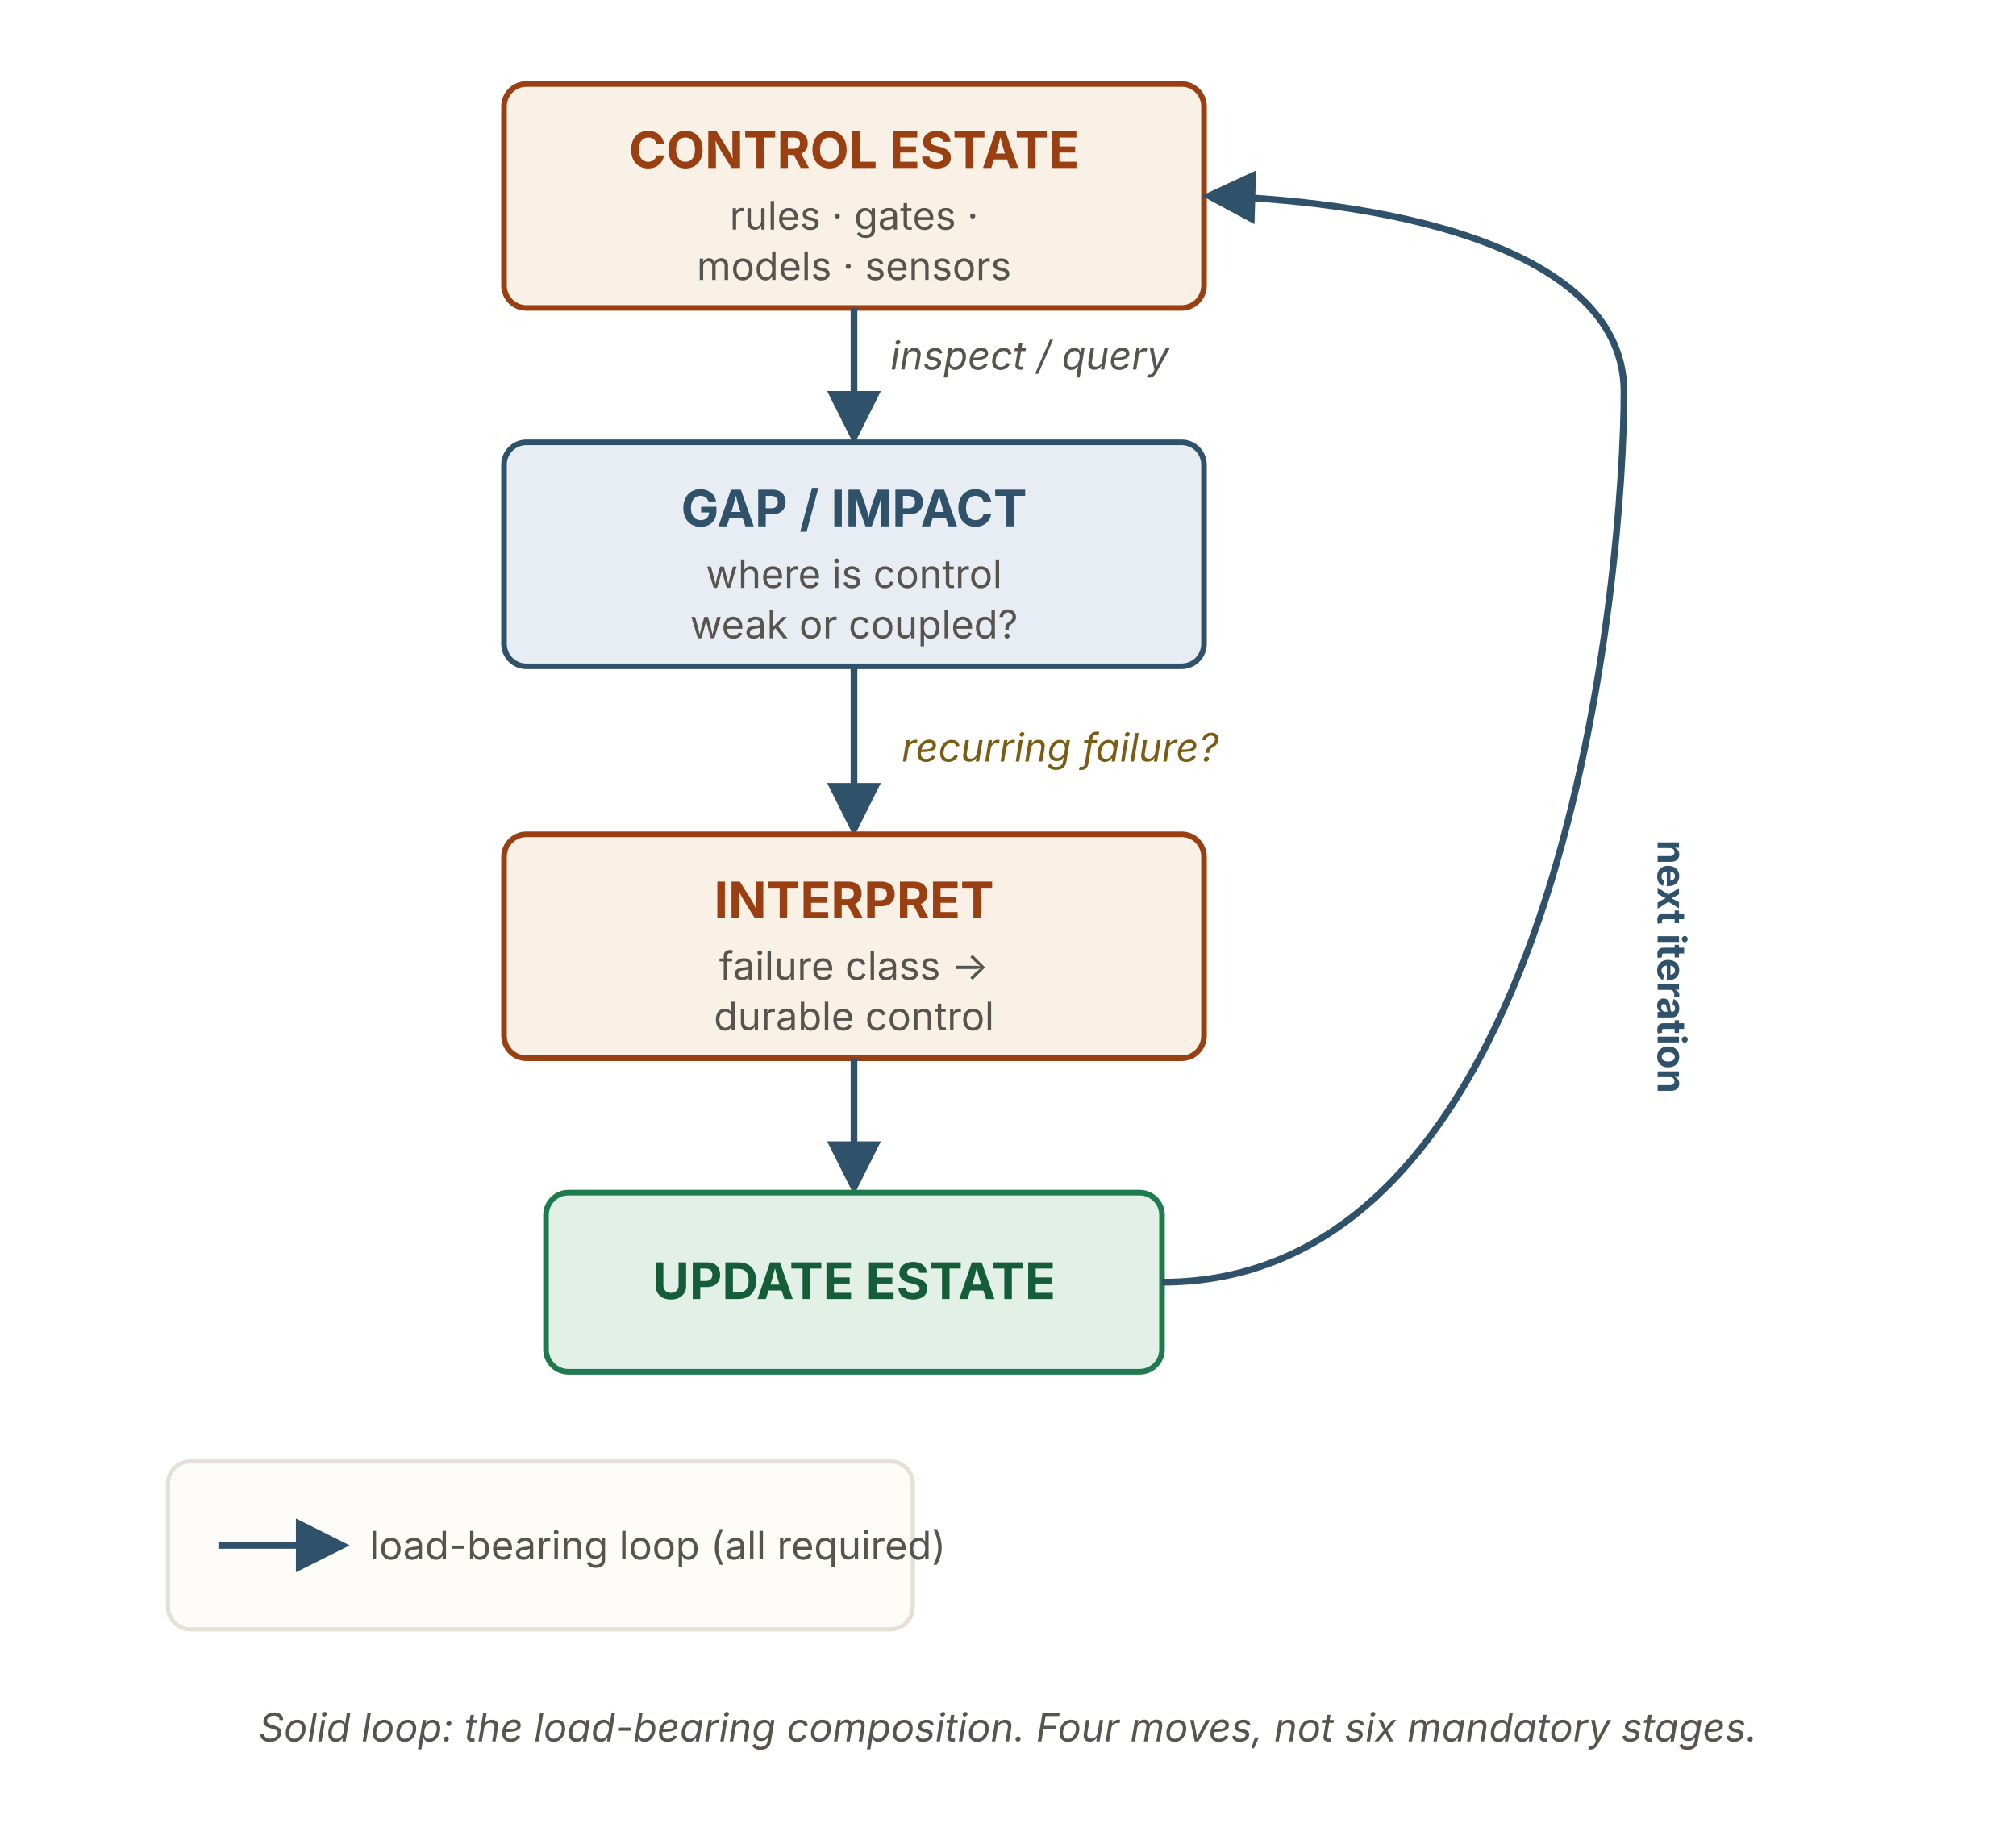
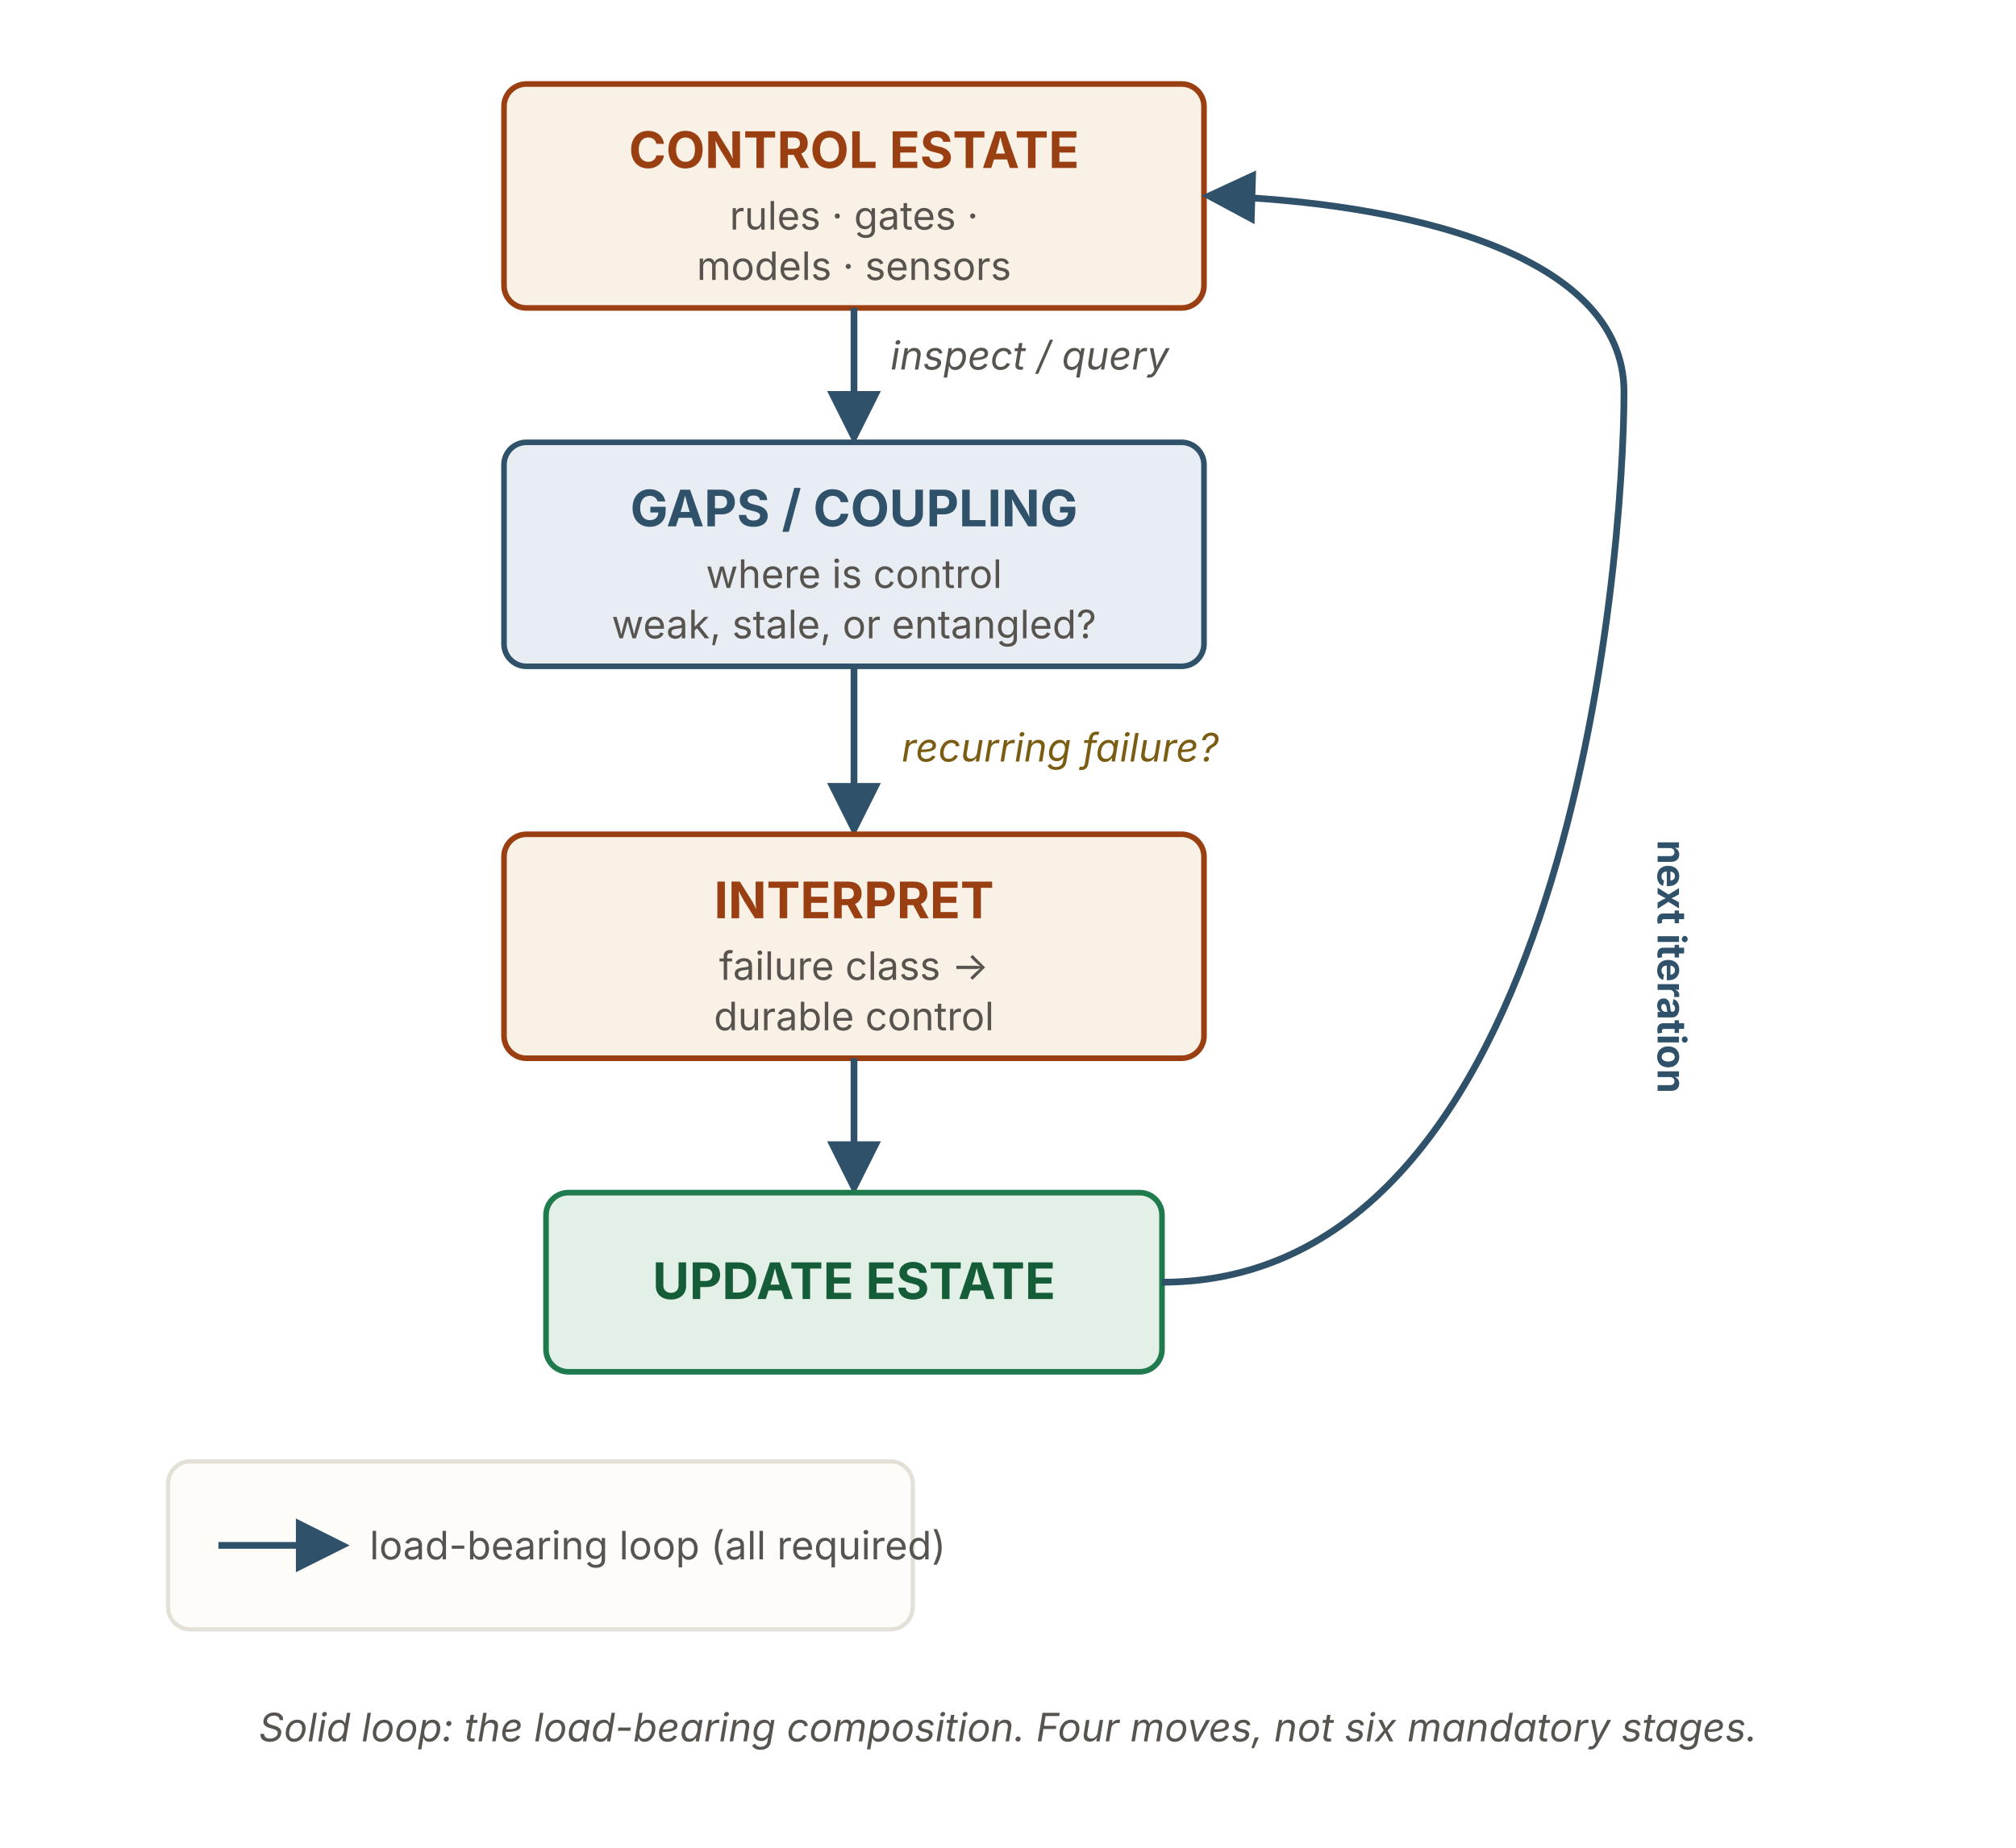
<svg xmlns="http://www.w3.org/2000/svg" viewBox="0 0 720 660" width="720" height="660" role="img" aria-labelledby="gcTitle gcDesc" font-family="'Source Sans 3', -apple-system, 'Segoe UI', sans-serif">
  <defs>
    <marker id="ah" viewBox="0 0 10 10" refX="8.5" refY="5" markerWidth="8" markerHeight="8" orient="auto">
      <path d="M0,0 L10,5 L0,10 z" fill="#2f5169" />
    </marker>
  </defs>
  <rect id="control-estate" x="180" y="30" width="250" height="80" rx="8" fill="#faf1e6" stroke="#9a3f12" stroke-width="2" />
  <text x="305" y="60" text-anchor="middle" font-size="18" font-weight="700" fill="#9a3f12">CONTROL ESTATE</text>
  <text x="305" y="82" text-anchor="middle" font-size="14" fill="#57534e">rules · gates ·</text>
  <text x="305" y="100" text-anchor="middle" font-size="14" fill="#57534e">models · sensors</text>
  <text x="318" y="132" font-size="14" font-style="italic" fill="#57534e">inspect / query</text>
  <line x1="305" y1="110" x2="305" y2="156" stroke="#2f5169" stroke-width="2.4" marker-end="url(#ah)" />
  <rect id="gap-impact" x="180" y="158" width="250" height="80" rx="8" fill="#e7edf3" stroke="#2f5169" stroke-width="2" />
-   <text x="305" y="188" text-anchor="middle" font-size="18" font-weight="700" fill="#2f5169">GAP / IMPACT</text>
+   <text x="305" y="188" text-anchor="middle" font-size="18" font-weight="700" fill="#2f5169">GAPS / COUPLING</text>
  <text x="305" y="210" text-anchor="middle" font-size="14" fill="#57534e">where is control</text>
-   <text x="305" y="228" text-anchor="middle" font-size="14" fill="#57534e">weak or coupled?</text>
+   <text x="305" y="228" text-anchor="middle" font-size="14" fill="#57534e">weak, stale, or entangled?</text>
  <text x="322" y="272" font-size="14" font-style="italic" fill="#7a5c12">recurring failure?</text>
  <line x1="305" y1="238" x2="305" y2="296" stroke="#2f5169" stroke-width="2.4" marker-end="url(#ah)" />
  <rect id="interpret" x="180" y="298" width="250" height="80" rx="8" fill="#faf1e6" stroke="#9a3f12" stroke-width="2" />
  <text x="305" y="328" text-anchor="middle" font-size="18" font-weight="700" fill="#9a3f12">INTERPRET</text>
  <text x="305" y="350" text-anchor="middle" font-size="14" fill="#57534e">failure class →</text>
  <text x="305" y="368" text-anchor="middle" font-size="14" fill="#57534e">durable control</text>
  <line x1="305" y1="378" x2="305" y2="424" stroke="#2f5169" stroke-width="2.4" marker-end="url(#ah)" />
  <rect id="update-estate" x="195" y="426" width="220" height="64" rx="8" fill="#e3f0e7" stroke="#1f7a4d" stroke-width="2" />
  <text x="305" y="464" text-anchor="middle" font-size="18" font-weight="700" fill="#155c38">UPDATE ESTATE</text>
  <path d="M415,458 C560,458 580,200 580,140 C580,90 500,72 432,70" stroke="#2f5169" stroke-width="2.4" fill="none" marker-end="url(#ah)" />
  <text x="592" y="300" font-size="14" font-weight="700" fill="#2f5169" transform="rotate(90 592 300)">next iteration</text>
  <rect x="60" y="522" width="266" height="60" rx="8" fill="#fdfcf9" stroke="#e4e0d8" stroke-width="1.5" />
  <line x1="78" y1="552" x2="122" y2="552" stroke="#2f5169" stroke-width="2.4" marker-end="url(#ah)" />
  <text x="132" y="557" font-size="14" fill="#57534e">load-bearing loop (all required)</text>
  <text x="360" y="622" text-anchor="middle" font-size="14" font-style="italic" fill="#57534e">Solid loop: the load-bearing composition. Four moves, not six mandatory stages.</text>
</svg>
